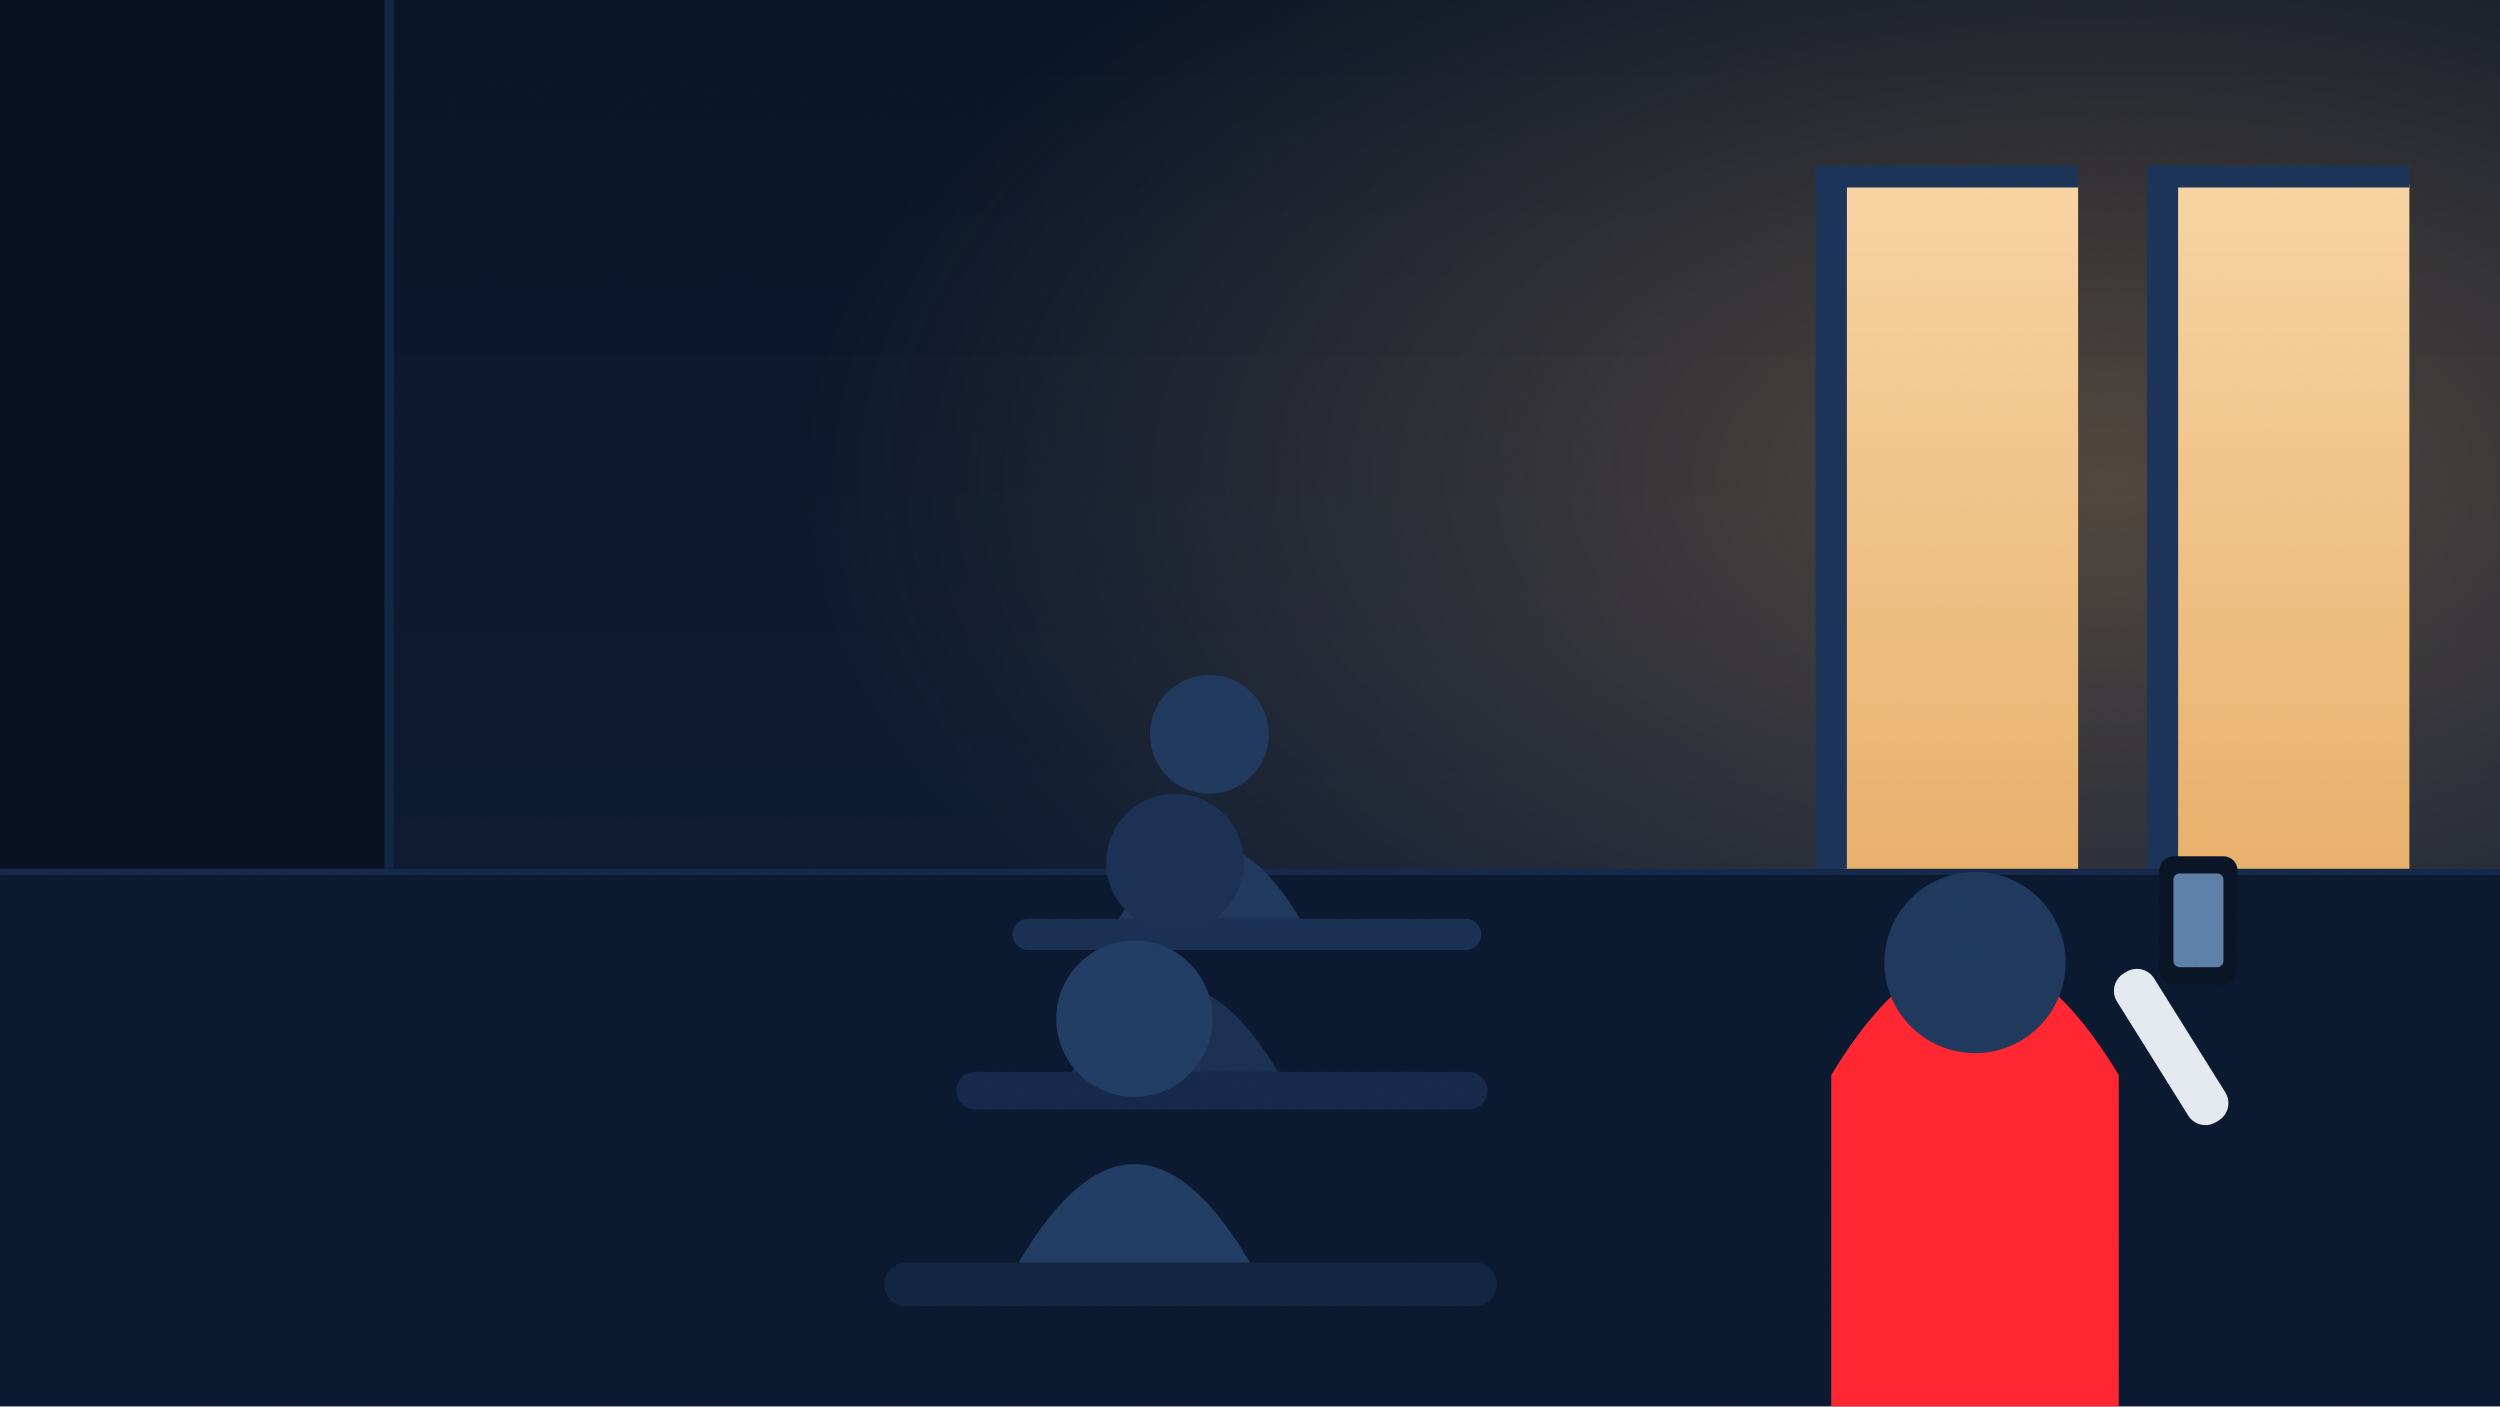
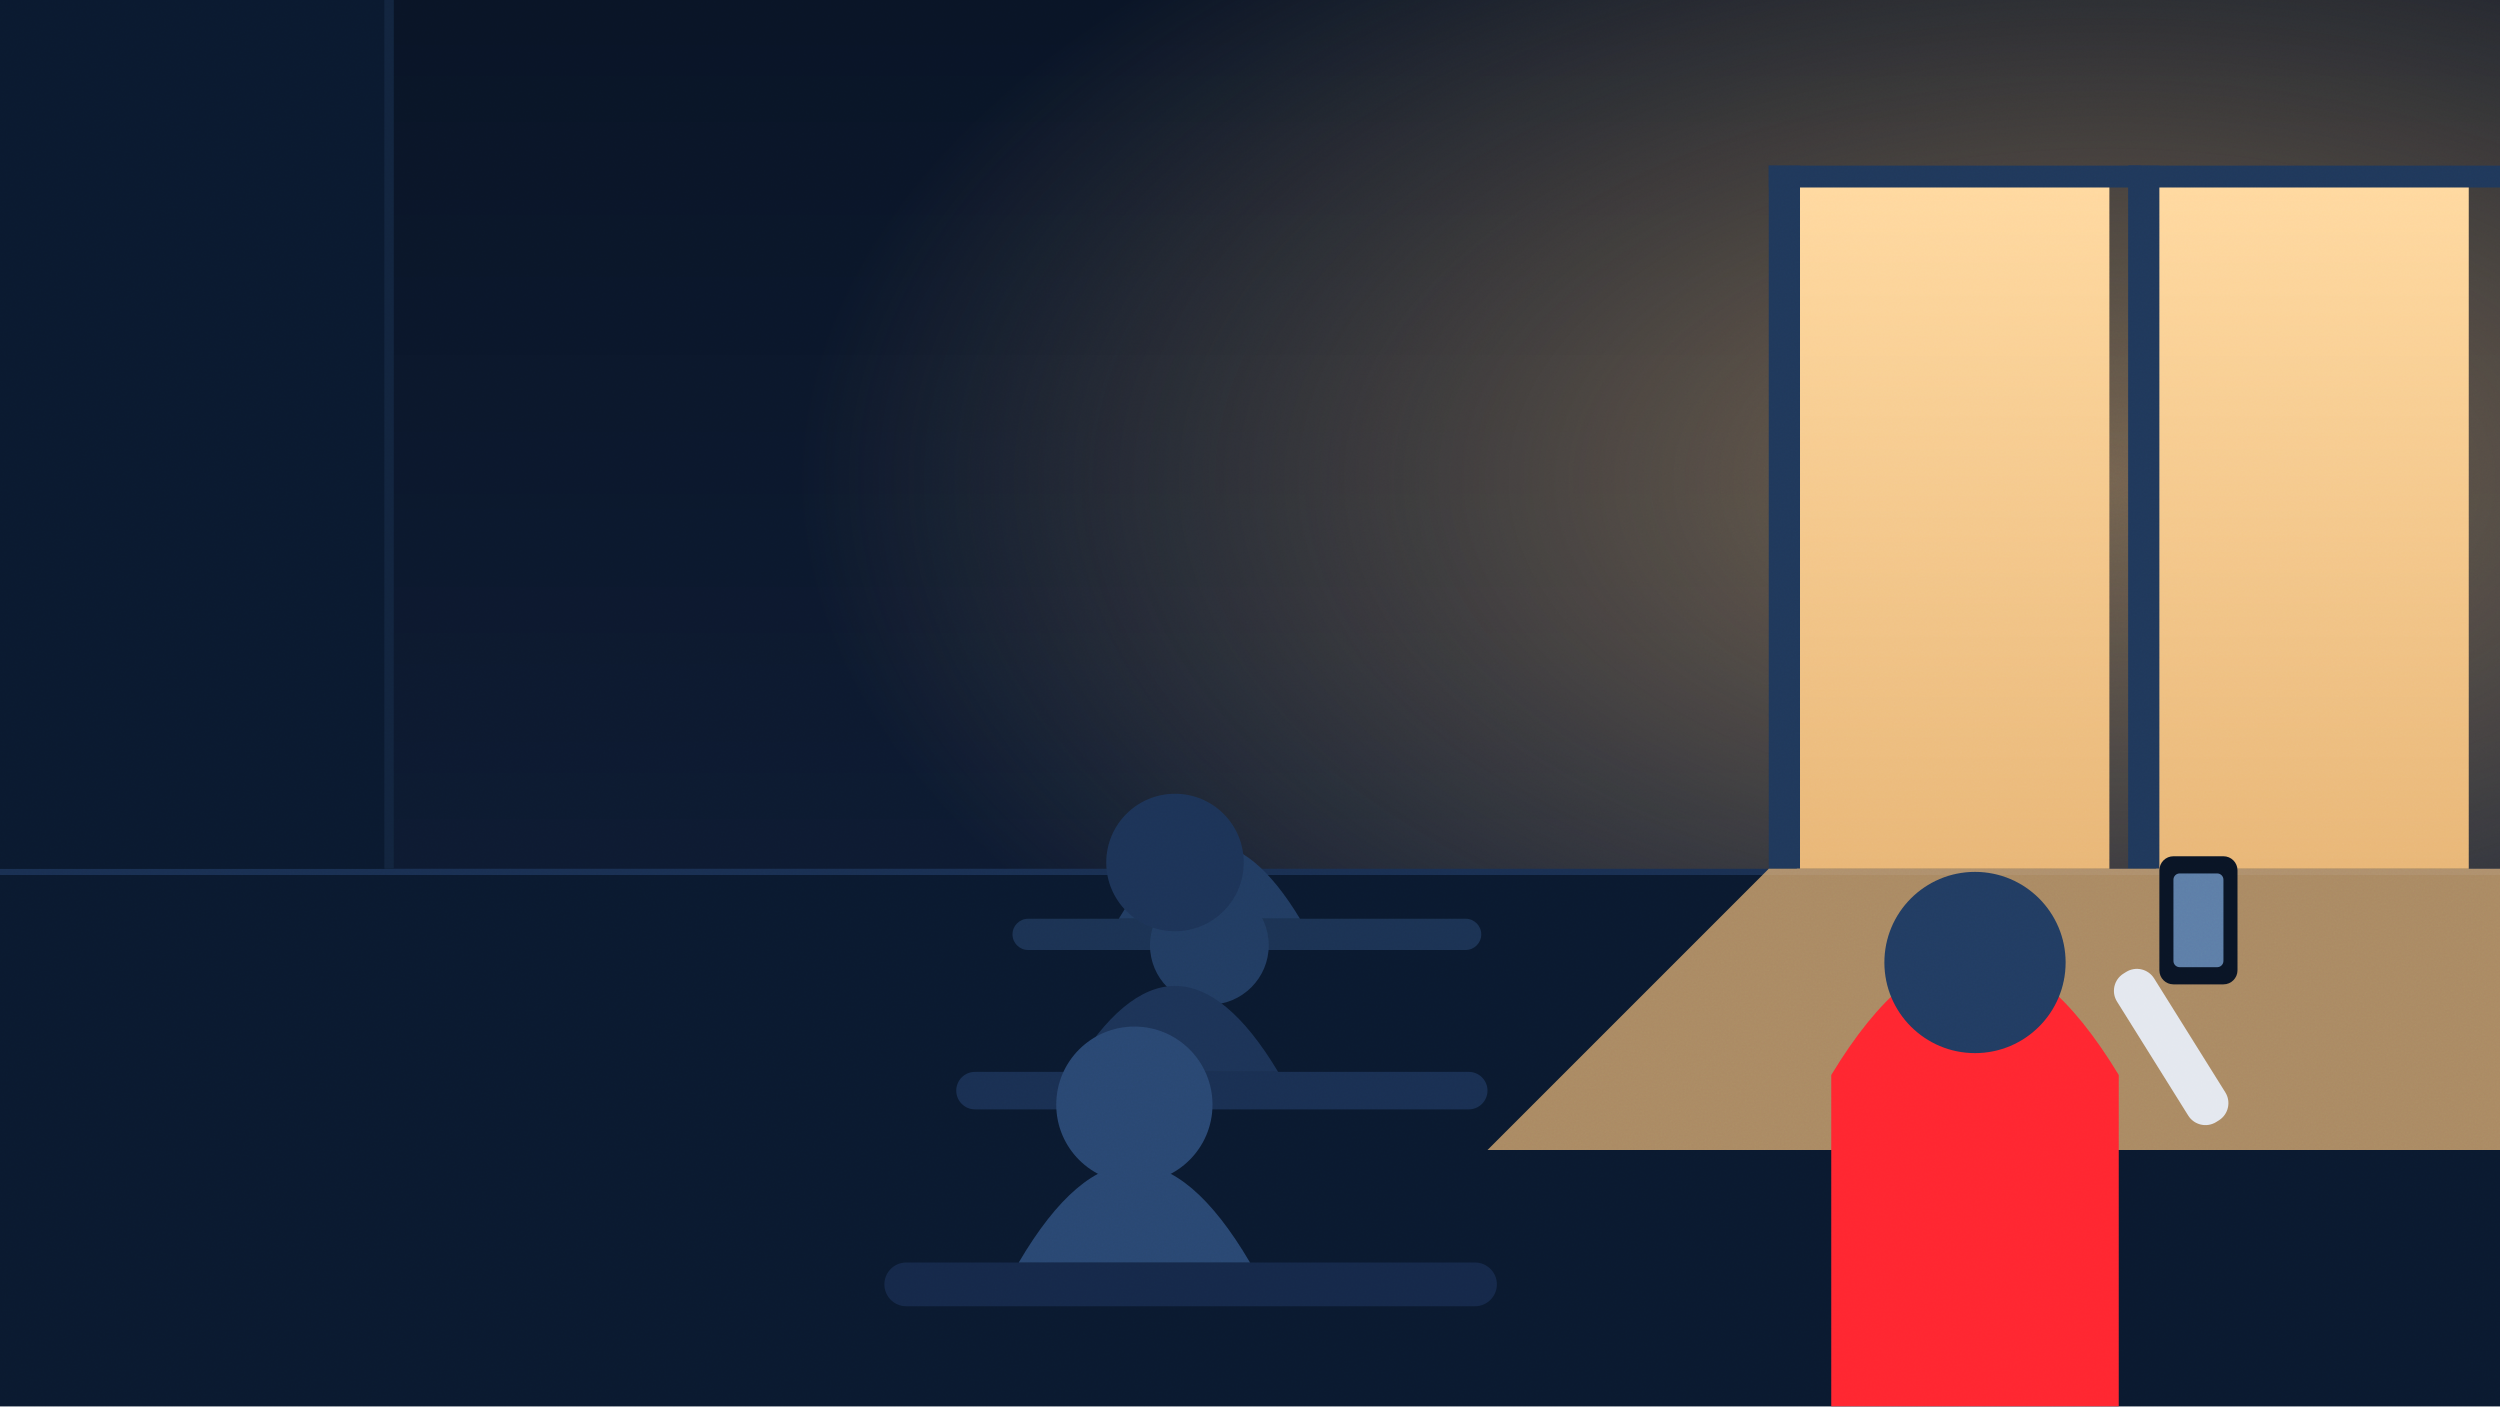
<svg xmlns="http://www.w3.org/2000/svg" viewBox="0 0 1600 900" role="img" aria-label="A studio class seen from the back of the room, drawn flat: three figures sit upright on their mats facing warm windows on the right, while a figure in red stands near the camera filming them.">
  <defs>
    <linearGradient id="h7sky" x1="0" y1="0" x2="0" y2="1">
      <stop offset="0" stop-color="#0A1527" />
      <stop offset="1" stop-color="#101F39" />
    </linearGradient>
    <radialGradient id="h7glow" cx="0.84" cy="0.34" r="0.52">
-       <stop offset="0" stop-color="#F0B268" stop-opacity="0.30" />
-       <stop offset="1" stop-color="#F0B268" stop-opacity="0" />
+       <stop offset="0" stop-color="#F2BE7A" stop-opacity="0.46" />
+       <stop offset="1" stop-color="#F2BE7A" stop-opacity="0" />
    </radialGradient>
    <linearGradient id="h7day" x1="0" y1="0" x2="0" y2="1">
-       <stop offset="0" stop-color="#F7D3A2" />
-       <stop offset="1" stop-color="#E8B06B" />
+       <stop offset="0" stop-color="#FFD9A0" />
+       <stop offset="1" stop-color="#E9B778" />
    </linearGradient>
    <filter id="h7grain">
      <feTurbulence type="fractalNoise" baseFrequency="0.85" numOctaves="3" />
    </filter>
  </defs>
  <rect width="1600" height="900" fill="url(#h7sky)" />
  <rect width="1600" height="900" fill="url(#h7glow)" />
  <rect y="560" width="1600" height="340" fill="#0B1A30" />
-   <rect y="556" width="1600" height="4" fill="#16294A" />
-   <rect x="0" y="0" width="252" height="556" fill="#081222" />
-   <rect x="246" y="0" width="6" height="556" fill="#132744" />
-   <rect x="1180" y="118" width="150" height="438" fill="url(#h7day)" />
-   <rect x="1162" y="106" width="20" height="450" fill="#1D3458" />
-   <rect x="1162" y="106" width="168" height="14" fill="#1D3458" />
-   <rect x="1392" y="118" width="150" height="438" fill="url(#h7day)" />
-   <rect x="1374" y="106" width="20" height="450" fill="#1D3458" />
-   <rect x="1374" y="106" width="168" height="14" fill="#1D3458" />
+   <rect y="556" width="1600" height="4" fill="#1A3053" />
+   <rect x="0" y="0" width="252" height="556" fill="#0B1A30" />
+   <rect x="246" y="0" width="6" height="556" fill="#13253F" />
+   <rect x="1150" y="118" width="200" height="438" fill="url(#h7day)" />
+   <rect x="1132" y="106" width="20" height="450" fill="#20395C" />
+   <rect x="1132" y="106" width="238" height="14" fill="#20395C" />
+   <rect x="1380" y="118" width="200" height="438" fill="url(#h7day)" />
+   <rect x="1362" y="106" width="20" height="450" fill="#20395C" />
+   <rect x="1362" y="106" width="238" height="14" fill="#20395C" />
+   <path d="M1132 556 h468 v180 h-648 z" fill="#E9B778" opacity="0.72" />
  <g>
-     <rect x="648" y="588" width="300" height="20" rx="10" fill="#1A3053" />
-     <circle cx="774" cy="470" r="38" fill="#20395C" />
-     <path d="M716 588 q58 -96 116 0 z" fill="#20395C" />
+     <rect x="648" y="588" width="300" height="20" rx="10" fill="#1C3354" />
+     <circle cx="774" cy="605" r="38" fill="#223D63" />
+     <path d="M716 588 q58 -96 116 0 z" fill="#223D63" />
  </g>
  <g>
-     <rect x="612" y="686" width="340" height="24" rx="12" fill="#16294A" />
-     <circle cx="752" cy="552" r="44" fill="#1B3153" />
-     <path d="M686 686 q66 -110 132 0 z" fill="#1B3153" />
+     <rect x="612" y="686" width="340" height="24" rx="12" fill="#1A3053" />
+     <circle cx="752" cy="552" r="44" fill="#1D3458" />
+     <path d="M686 686 q66 -110 132 0 z" fill="#1D3458" />
  </g>
  <g>
-     <rect x="566" y="808" width="392" height="28" rx="14" fill="#13253F" />
-     <circle cx="726" cy="652" r="50" fill="#223D63" />
-     <path d="M652 808 q74 -126 148 0 z" fill="#223D63" />
+     <rect x="566" y="808" width="392" height="28" rx="14" fill="#16294A" />
+     <circle cx="726" cy="707" r="50" fill="#2A4873" />
+     <path d="M652 808 q74 -126 148 0 z" fill="#2A4873" />
  </g>
  <g>
    <path d="M1172 900 v-212 q92 -152 184 0 v212 z" fill="#FF2731" />
-     <circle cx="1264" cy="616" r="58" fill="#20395C" />
+     <circle cx="1264" cy="616" r="58" fill="#223D63" />
    <rect x="1382" y="548" width="50" height="82" rx="9" fill="#0A1526" />
    <rect x="1391" y="559" width="32" height="60" rx="4" fill="#5E7FA8" />
    <rect x="1348" y="630" width="28" height="112" rx="13" fill="#E4E8EF" transform="rotate(-32 1348 630)" />
  </g>
  <rect width="1600" height="900" filter="url(#h7grain)" opacity="0.055" style="mix-blend-mode:overlay" />
</svg>
